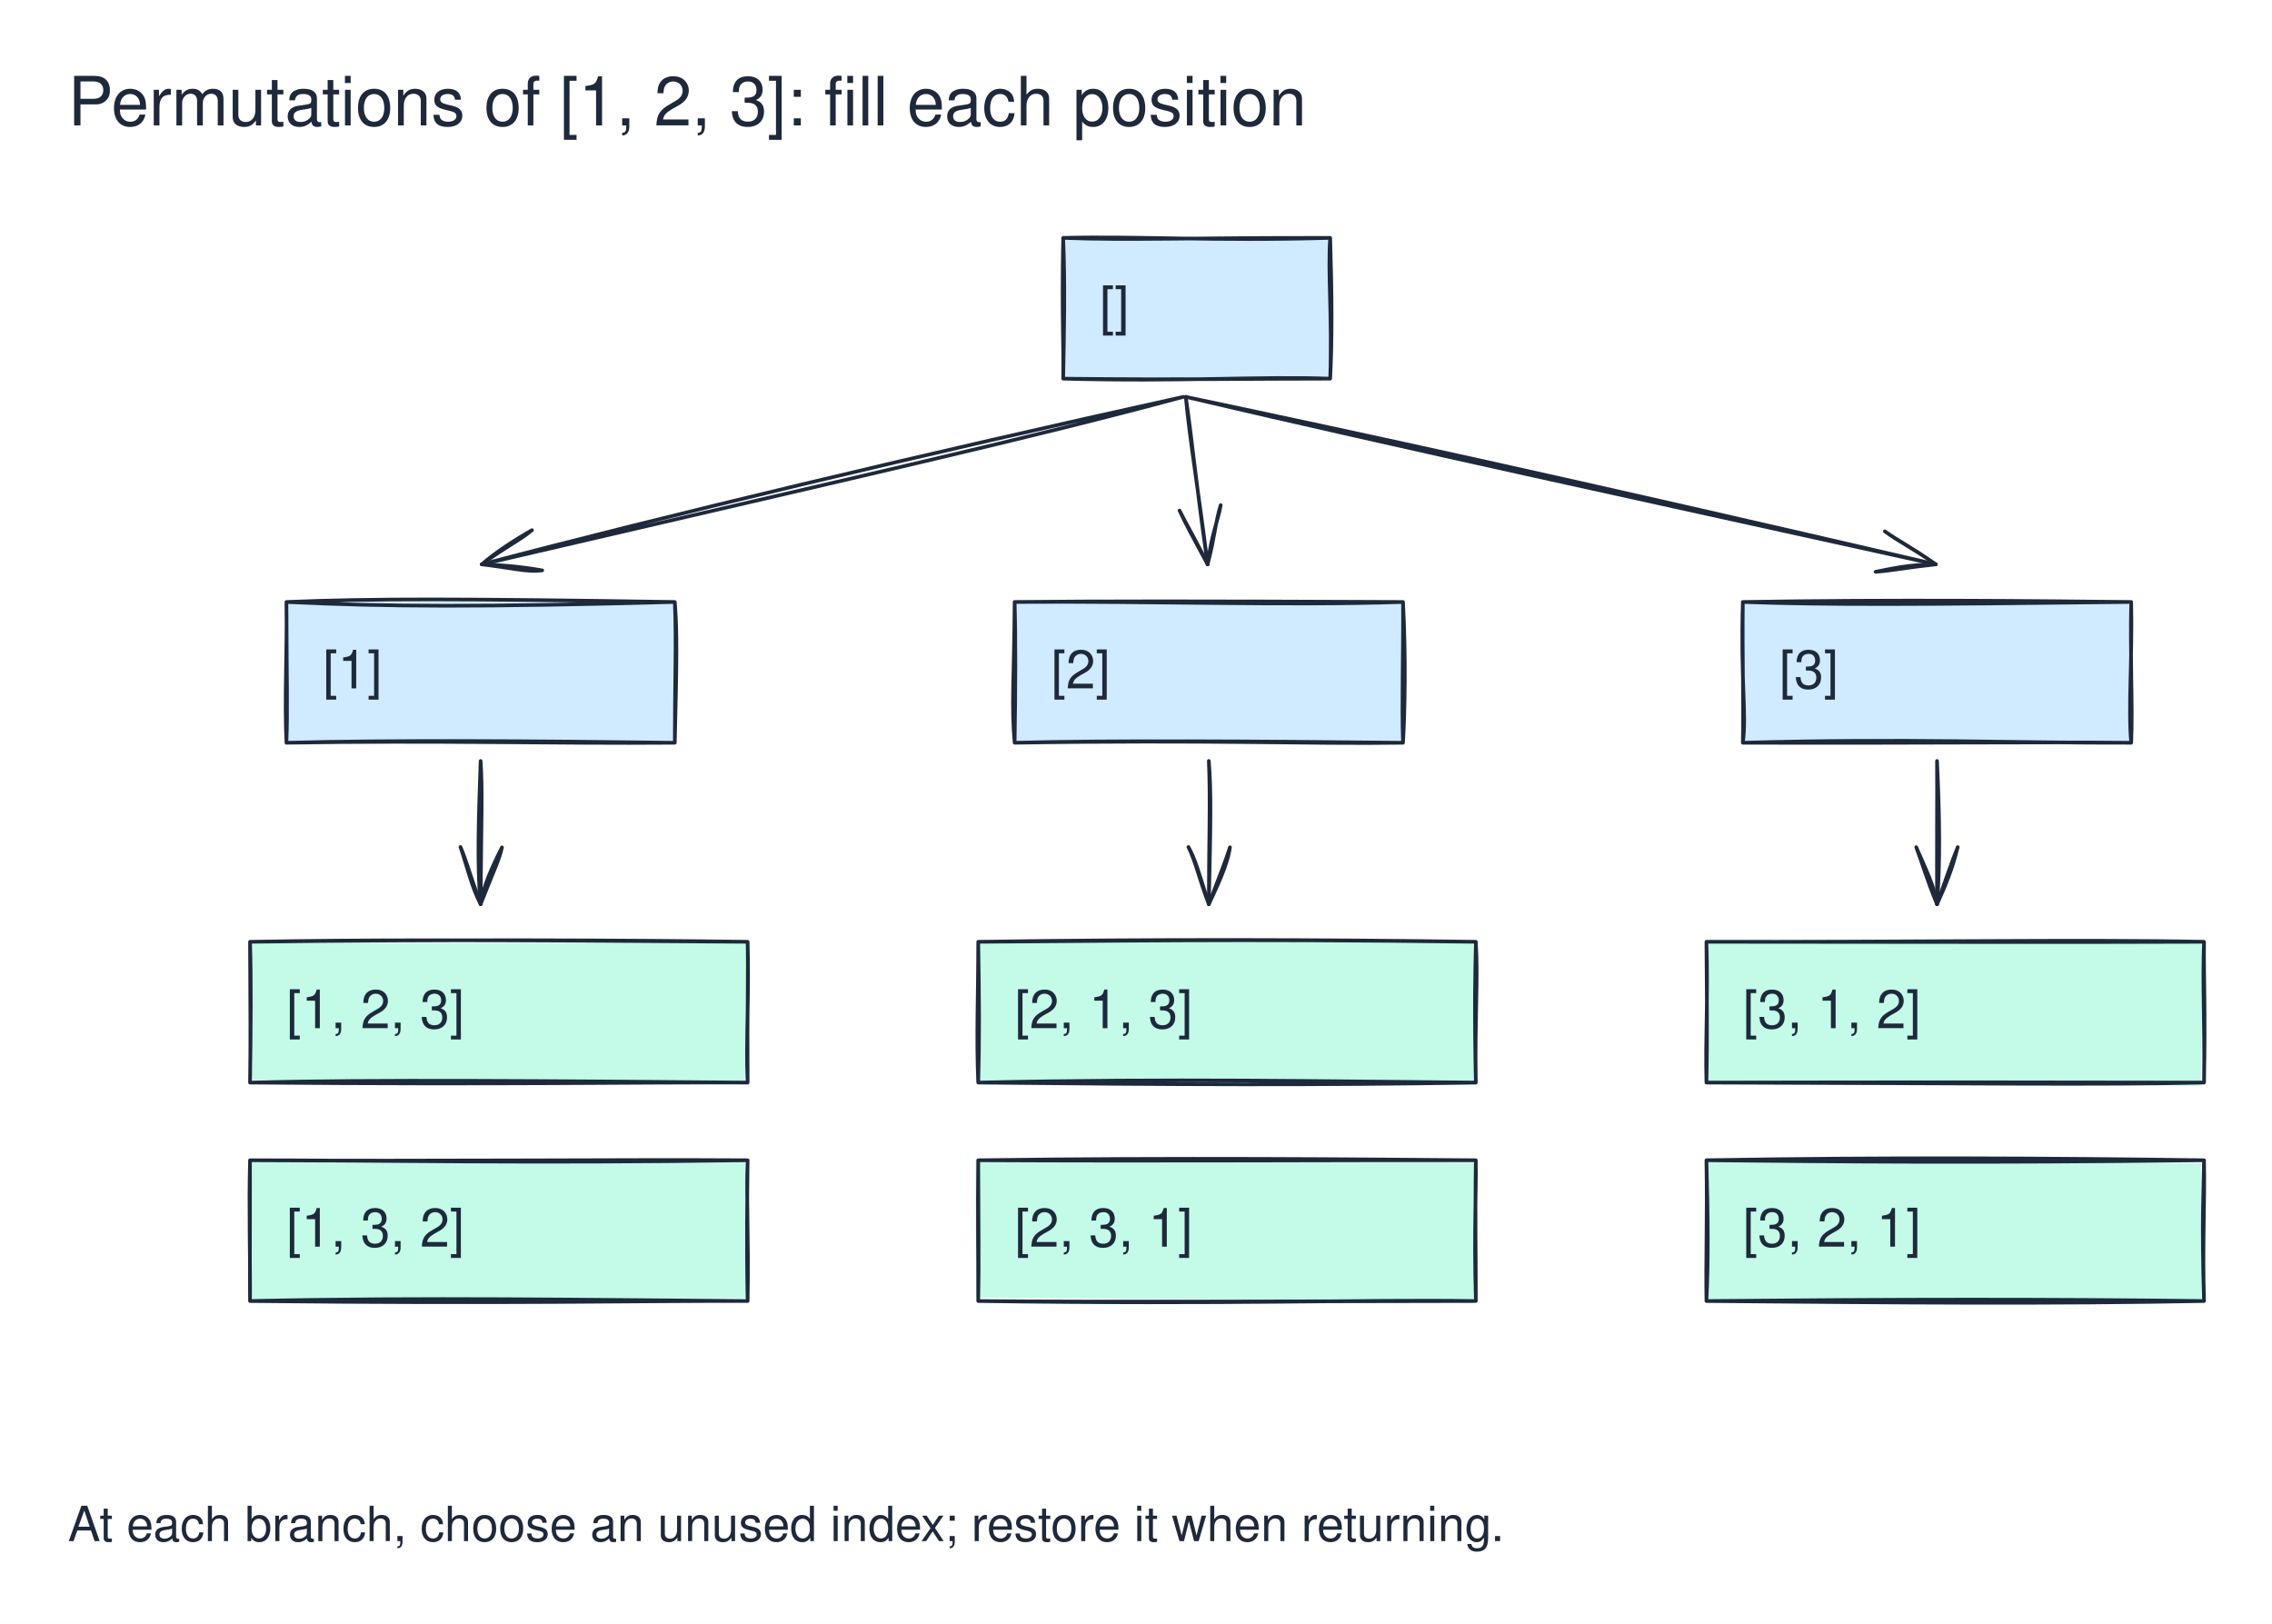
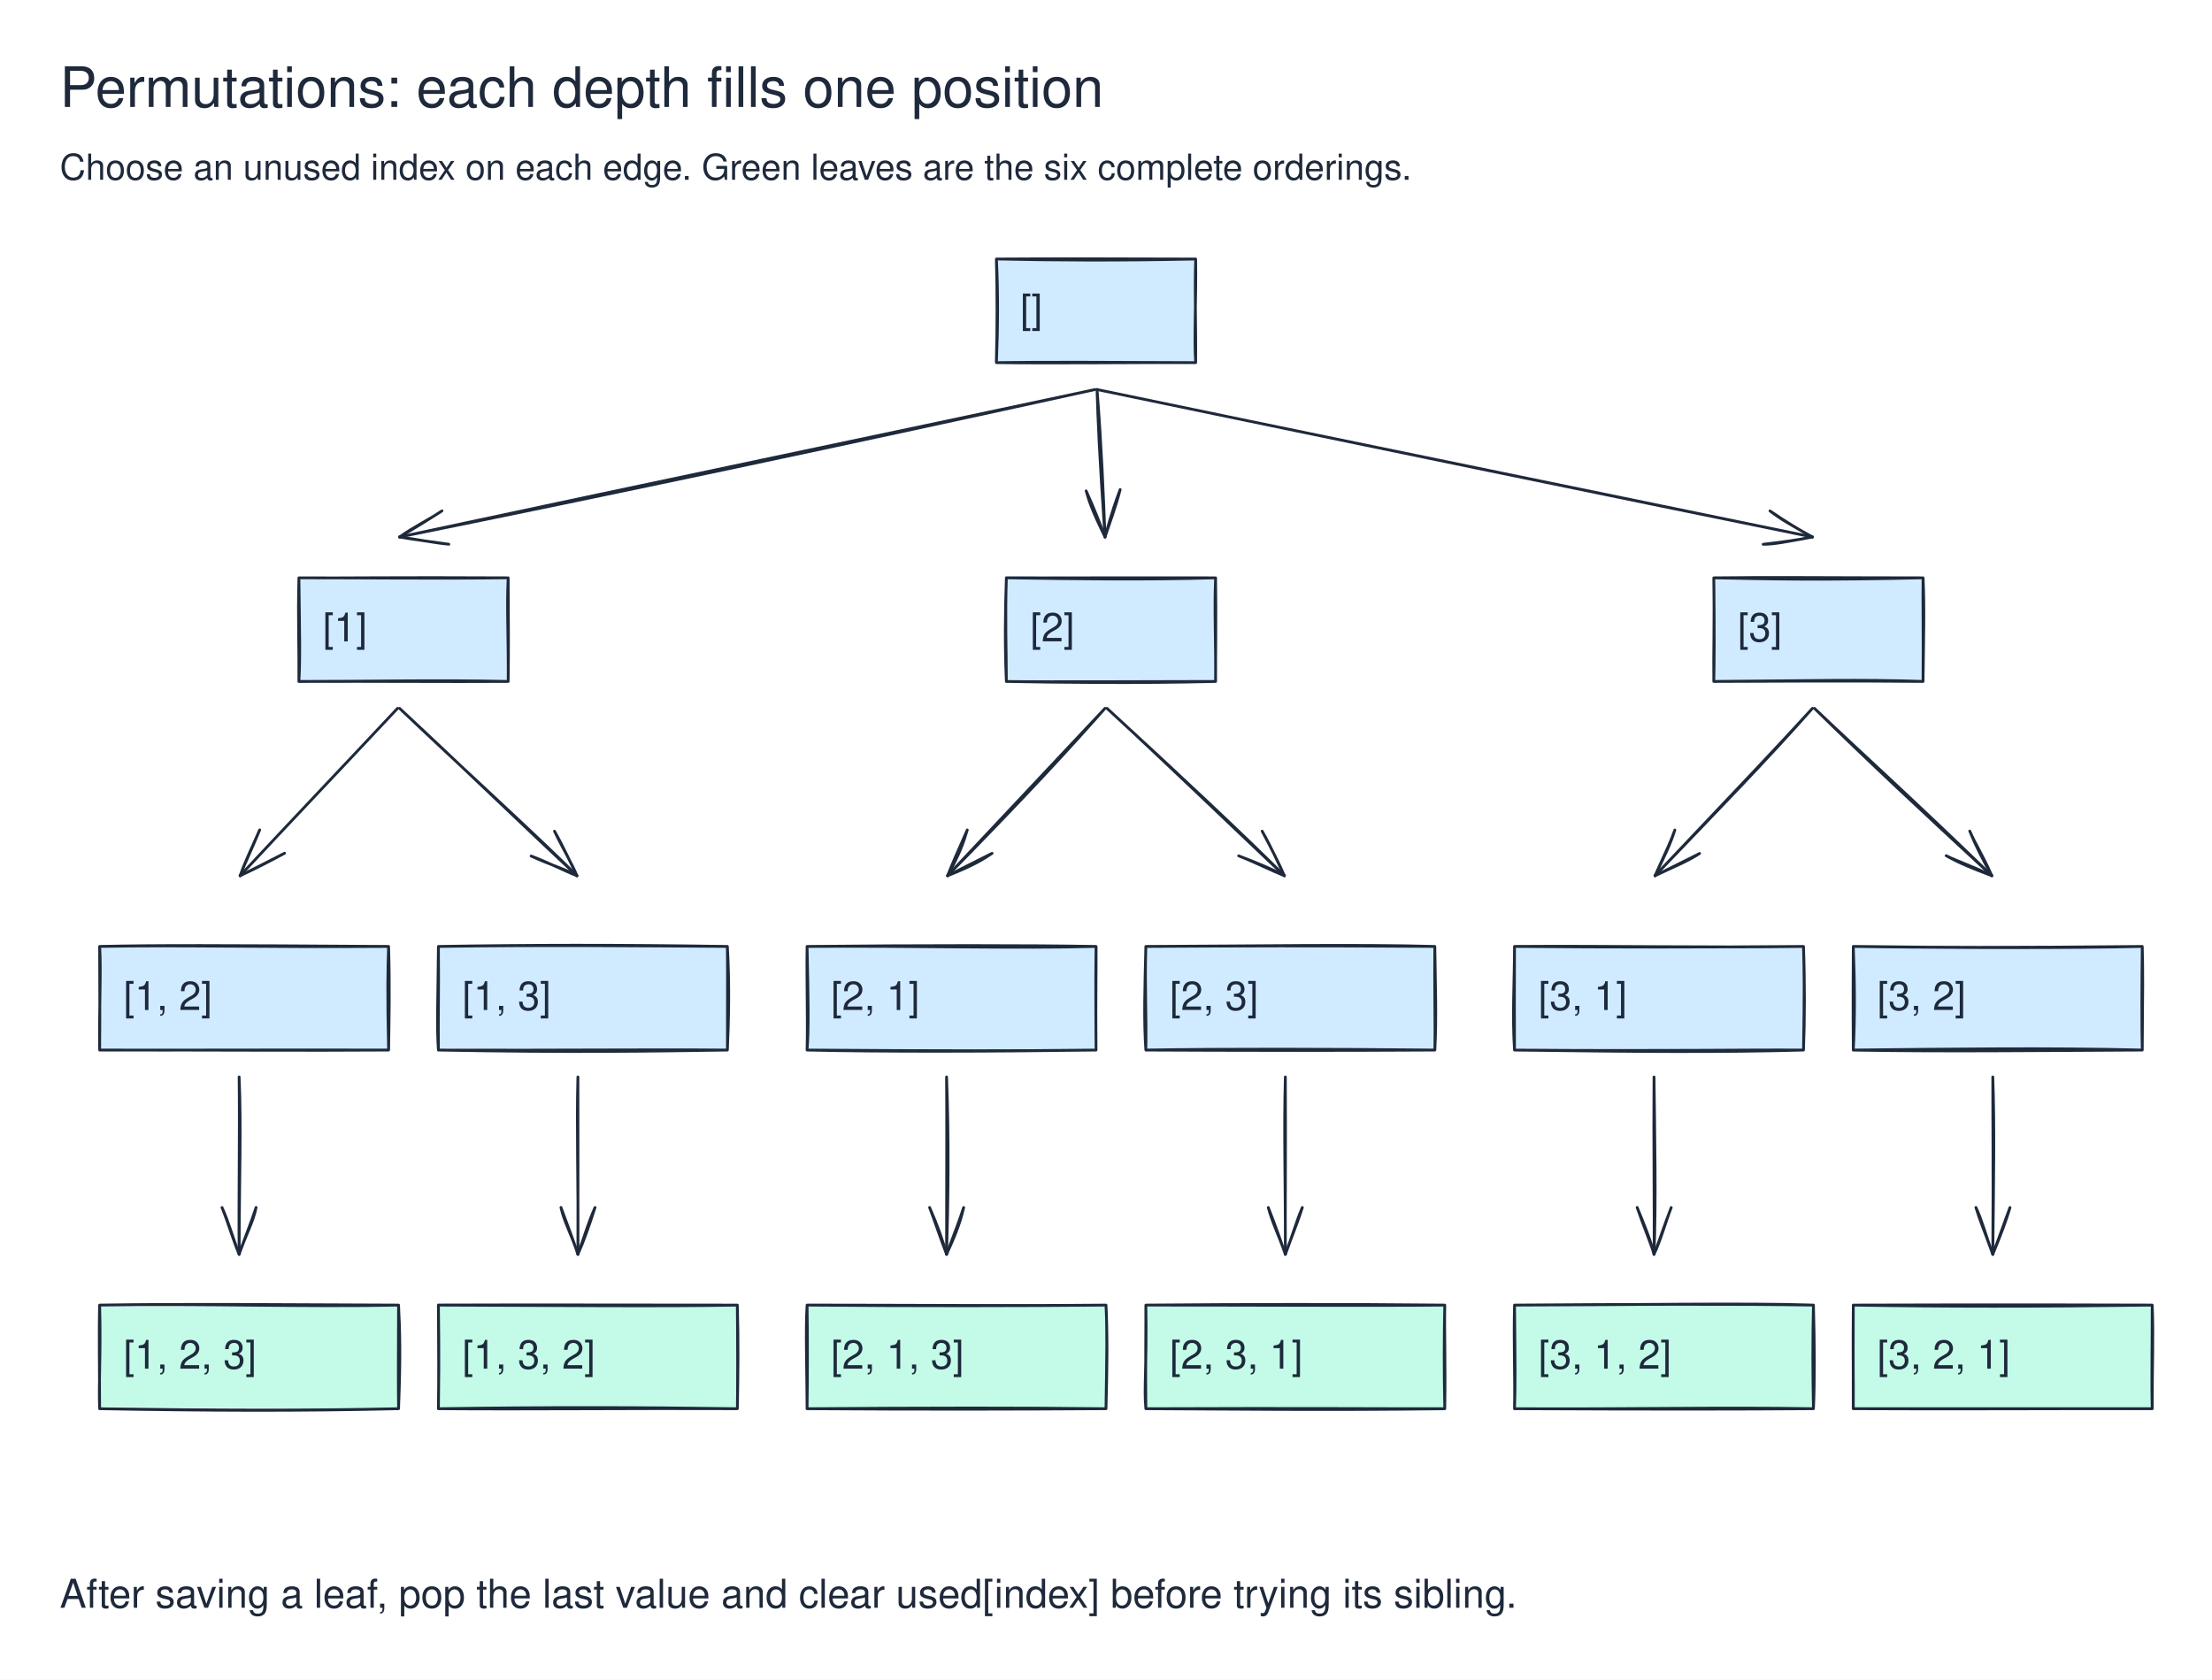
- <svg xmlns="http://www.w3.org/2000/svg" version="1.1" viewBox="0 0 936 669" width="936" height="669">
+ <svg xmlns="http://www.w3.org/2000/svg" version="1.1" viewBox="0 0 1110 843" width="1110" height="843">
  <defs>
    <style class="style-fonts">
      </style>
  </defs>
-   <rect x="0" y="0" width="936" height="669" fill="#ffffff" />
-   <g transform="translate(28 28) rotate(0 256.0264 16.1)">
-     <text x="0" y="23.661" font-family="Helvetica, Segoe UI Emoji" font-size="28px" fill="#1e293b" text-anchor="start" style="white-space: pre;" direction="ltr" dominant-baseline="alphabetic">Permutations of [1, 2, 3]: fill each position</text>
-   </g>
-   <g stroke-linecap="round" transform="translate(438 98) rotate(0 55 29)">
-     <path d="M0.25 -0.04 L109.71 0.13 L110.53 57.44 L-0.68 57.32" stroke="none" stroke-width="0" fill="#d0ebff" />
-     <path d="M0 0 C30.82 -0.81, 61.26 1.42, 110 0 M0 0 C26.7 1.06, 52.87 -0.1, 110 0 M110 0 C108.93 14.48, 110.88 31.79, 110 58 M110 0 C110.7 21.86, 110.84 42.48, 110 58 M110 58 C79.92 56.93, 49.89 59.34, 0 58 M110 58 C79.35 57.98, 50.43 58.54, 0 58 M0 58 C0.26 44.16, -0.63 32.31, 0 0 M0 58 C0.34 39.9, 0.85 19.81, 0 0" stroke="#1e293b" stroke-width="1.5" fill="none" />
-   </g>
-   <g transform="translate(453 115) rotate(0 6.112305 12.65)">
-     <text x="0" y="18.59" font-family="Helvetica, Segoe UI Emoji" font-size="22px" fill="#1e293b" text-anchor="start" style="white-space: pre;" direction="ltr" dominant-baseline="alphabetic">[]</text>
-   </g>
-   <g stroke-linecap="round" transform="translate(118 248) rotate(0 80 29)">
-     <path d="M-0.29 0.13 L160.53 -0.56 L159.32 57.32 L0.15 57.5" stroke="none" stroke-width="0" fill="#d0ebff" />
-     <path d="M0 0 C41.15 2, 80.1 2.15, 160 0 M0 0 C35.54 -1.45, 71.91 -1.35, 160 0 M160 0 C161.01 12.06, 160.79 25.01, 160 58 M160 0 C160.71 15.76, 160 33.34, 160 58 M160 58 C110.34 58.41, 61.91 56.95, 0 58 M160 58 C102.56 57.26, 43.52 56.84, 0 58 M0 58 C-0.85 40.3, 0.32 19.49, 0 0 M0 58 C0.52 44.53, 0.11 32.38, 0 0" stroke="#1e293b" stroke-width="1.5" fill="none" />
-   </g>
-   <g transform="translate(133 265) rotate(0 12.22998 12.65)">
-     <text x="0" y="18.59" font-family="Helvetica, Segoe UI Emoji" font-size="22px" fill="#1e293b" text-anchor="start" style="white-space: pre;" direction="ltr" dominant-baseline="alphabetic">[1]</text>
-   </g>
-   <g stroke-linecap="round">
-     <g transform="translate(487.5 163.5) rotate(0 -144.5 34.5)">
-       <path d="M0 0 C-62.9 16.94, -125.57 30.99, -289 69 M0 0 C-106.99 23.58, -213.94 49.19, -289 69" stroke="#1e293b" stroke-width="1.5" fill="none" />
-     </g>
-     <g transform="translate(487.5 163.5) rotate(0 -144.5 34.5)">
-       <path d="M-268.35 54.91 C-273.57 59.28, -278.27 61.14, -289 69 M-268.35 54.91 C-276.22 59.39, -284.31 64.8, -289 69" stroke="#1e293b" stroke-width="1.5" fill="none" />
-     </g>
-     <g transform="translate(487.5 163.5) rotate(0 -144.5 34.5)">
-       <path d="M-264.12 71.49 C-270.31 72.29, -275.94 70.57, -289 69 M-264.12 71.49 C-273.48 69.82, -283.12 69.12, -289 69" stroke="#1e293b" stroke-width="1.5" fill="none" />
-     </g>
-   </g>
-   <mask />
-   <g stroke-linecap="round" transform="translate(418 248) rotate(0 80 29)">
-     <path d="M-0.56 -0.68 L159.32 0.15 L159.5 57.87 L-0.66 58.1" stroke="none" stroke-width="0" fill="#d0ebff" />
-     <path d="M0 0 C57.18 -0.4, 111.96 1.61, 160 0 M0 0 C35.81 -0.36, 72.42 -0.37, 160 0 M160 0 C161.2 22.21, 160.77 45.48, 160 58 M160 0 C160.16 21.59, 159.41 42.55, 160 58 M160 58 C121.05 58.58, 81.25 56.71, 0 58 M160 58 C98.98 57.37, 38.72 56.97, 0 58 M0 58 C-1.39 42.97, -0.24 31.5, 0 0 M0 58 C0.37 36.02, 0.45 14.61, 0 0" stroke="#1e293b" stroke-width="1.5" fill="none" />
-   </g>
-   <g transform="translate(433 265) rotate(0 12.22998 12.65)">
-     <text x="0" y="18.59" font-family="Helvetica, Segoe UI Emoji" font-size="22px" fill="#1e293b" text-anchor="start" style="white-space: pre;" direction="ltr" dominant-baseline="alphabetic">[2]</text>
-   </g>
-   <g stroke-linecap="round">
-     <g transform="translate(488.5 163.5) rotate(0 4.5 34.5)">
-       <path d="M0 0 C2.63 17.75, 3.77 32.18, 9 69 M0 0 C1.69 18.22, 5.12 37.79, 9 69" stroke="#1e293b" stroke-width="1.5" fill="none" />
-     </g>
-     <g transform="translate(488.5 163.5) rotate(0 4.5 34.5)">
-       <path d="M-2.56 46.83 C0.41 53.24, 2.17 56.3, 9 69 M-2.56 46.83 C0.1 52.28, 4.23 59.08, 9 69" stroke="#1e293b" stroke-width="1.5" fill="none" />
-     </g>
-     <g transform="translate(488.5 163.5) rotate(0 4.5 34.5)">
-       <path d="M14.4 44.59 C13.26 51.45, 10.91 55.06, 9 69 M14.4 44.59 C12.41 50.54, 11.92 57.95, 9 69" stroke="#1e293b" stroke-width="1.5" fill="none" />
-     </g>
-   </g>
-   <mask />
-   <g stroke-linecap="round" transform="translate(718 248) rotate(0 80 29)">
-     <path d="M0.15 -0.5 L159.87 -0.66 L160.1 58.61 L0.92 58.47" stroke="none" stroke-width="0" fill="#d0ebff" />
-     <path d="M0 0 C62.76 -1.04, 122.24 -0.4, 160 0 M0 0 C33.98 1.2, 69.37 1.09, 160 0 M160 0 C160.52 23.2, 158.65 43.98, 160 58 M160 0 C159.47 21.39, 160.67 43.41, 160 58 M160 58 C112.87 58.16, 67.85 56.08, 0 58 M160 58 C120.18 57.62, 81.37 58.2, 0 58 M0 58 C1.66 46.23, -1.01 32.58, 0 0 M0 58 C0.35 40.47, -0.25 23.15, 0 0" stroke="#1e293b" stroke-width="1.5" fill="none" />
-   </g>
-   <g transform="translate(733 265) rotate(0 12.22998 12.65)">
-     <text x="0" y="18.59" font-family="Helvetica, Segoe UI Emoji" font-size="22px" fill="#1e293b" text-anchor="start" style="white-space: pre;" direction="ltr" dominant-baseline="alphabetic">[3]</text>
-   </g>
-   <g stroke-linecap="round">
-     <g transform="translate(488.5 163.5) rotate(0 154.5 34.5)">
-       <path d="M0 0 C92.54 21.66, 185.92 41.82, 309 69 M0 0 C76.24 16.11, 153.13 32.76, 309 69" stroke="#1e293b" stroke-width="1.5" fill="none" />
-     </g>
-     <g transform="translate(488.5 163.5) rotate(0 154.5 34.5)">
-       <path d="M284.19 72.07 C290.31 70.89, 297.98 69.02, 309 69 M284.19 72.07 C290.42 71.66, 297.08 70.28, 309 69" stroke="#1e293b" stroke-width="1.5" fill="none" />
-     </g>
-     <g transform="translate(488.5 163.5) rotate(0 154.5 34.5)">
-       <path d="M288.02 55.4 C293.07 59.23, 299.58 62.39, 309 69 M288.02 55.4 C293.19 59.14, 298.9 61.89, 309 69" stroke="#1e293b" stroke-width="1.5" fill="none" />
-     </g>
-   </g>
-   <mask />
-   <g stroke-linecap="round">
-     <g transform="translate(198 313.5) rotate(0 0 29.5)">
-       <path d="M0 0 C-0.68 20.59, -1.62 42.79, 0 59 M0 0 C0.86 12.6, 0.24 24.42, 0 59" stroke="#1e293b" stroke-width="1.5" fill="none" />
-     </g>
-     <g transform="translate(198 313.5) rotate(0 0 29.5)">
-       <path d="M-8.3 35.42 C-5.74 43, -3.62 52.14, 0 59 M-8.3 35.42 C-5.97 40.8, -4.9 45.39, 0 59" stroke="#1e293b" stroke-width="1.5" fill="none" />
-     </g>
-     <g transform="translate(198 313.5) rotate(0 0 29.5)">
-       <path d="M8.8 35.6 C5.05 43, 0.87 52.07, 0 59 M8.8 35.6 C7.65 40.95, 5.23 45.51, 0 59" stroke="#1e293b" stroke-width="1.5" fill="none" />
-     </g>
-   </g>
-   <mask />
-   <g stroke-linecap="round" transform="translate(103 388) rotate(0 102.5 29)">
-     <path d="M0.1 0.61 L205.92 0.47 L203.88 57.77 L0.28 56.84" stroke="none" stroke-width="0" fill="#c3fae8" />
-     <path d="M0 0 C45.59 -0.83, 92.6 -0.85, 205 0 M0 0 C79.85 -1.03, 159 -0.66, 205 0 M205 0 C205.69 21.63, 204.2 41.99, 205 58 M205 0 C205.3 14.5, 204.79 27.62, 205 58 M205 58 C126.63 57.39, 49.62 56.66, 0 58 M205 58 C155.32 57.81, 106.64 58.9, 0 58 M0 58 C0.35 35.88, 0.51 14.87, 0 0 M0 58 C0.27 42.67, 0.13 27.52, 0 0" stroke="#1e293b" stroke-width="1.5" fill="none" />
-   </g>
-   <g transform="translate(118 405) rotate(0 36.68994 12.65)">
-     <text x="0" y="18.59" font-family="Helvetica, Segoe UI Emoji" font-size="22px" fill="#1e293b" text-anchor="start" style="white-space: pre;" direction="ltr" dominant-baseline="alphabetic">[1, 2, 3]</text>
-   </g>
-   <g stroke-linecap="round" transform="translate(103 478) rotate(0 102.5 29)">
-     <path d="M0.92 0.47 L203.88 -0.23 L205.28 56.84 L-0.46 58.26" stroke="none" stroke-width="0" fill="#c3fae8" />
-     <path d="M0 0 C55.29 0.01, 112.98 1.33, 205 0 M0 0 C76.54 0.48, 152.87 -0.35, 205 0 M205 0 C204.88 14.52, 204.5 32.57, 205 58 M205 0 C204.36 15.36, 205.51 31.76, 205 58 M205 58 C157.87 57.84, 109.91 59.18, 0 58 M205 58 C138.71 57.58, 72.84 56.39, 0 58 M0 58 C0.14 40.1, -0.55 20.47, 0 0 M0 58 C-0.11 43.07, 0 29.1, 0 0" stroke="#1e293b" stroke-width="1.5" fill="none" />
-   </g>
-   <g transform="translate(118 495) rotate(0 36.68994 12.65)">
-     <text x="0" y="18.59" font-family="Helvetica, Segoe UI Emoji" font-size="22px" fill="#1e293b" text-anchor="start" style="white-space: pre;" direction="ltr" dominant-baseline="alphabetic">[1, 3, 2]</text>
-   </g>
-   <g stroke-linecap="round">
-     <g transform="translate(498 313.5) rotate(0 0 29.5)">
-       <path d="M0 0 C1 12.27, 0.79 25.42, 0 59 M0 0 C0.72 16.05, 0 33.91, 0 59" stroke="#1e293b" stroke-width="1.5" fill="none" />
-     </g>
-     <g transform="translate(498 313.5) rotate(0 0 29.5)">
-       <path d="M-8.4 35.45 C-5.54 40.49, -4.02 46.35, 0 59 M-8.4 35.45 C-5.43 41.45, -3.77 49.28, 0 59" stroke="#1e293b" stroke-width="1.5" fill="none" />
-     </g>
-     <g transform="translate(498 313.5) rotate(0 0 29.5)">
-       <path d="M8.71 35.56 C8.05 40.46, 6.04 46.3, 0 59 M8.71 35.56 C6.83 41.58, 3.65 49.38, 0 59" stroke="#1e293b" stroke-width="1.5" fill="none" />
-     </g>
-   </g>
-   <mask />
-   <g stroke-linecap="round" transform="translate(403 388) rotate(0 102.5 29)">
-     <path d="M-0.23 0.28 L203.84 -0.46 L205.26 58.96 L-1.01 57.85" stroke="none" stroke-width="0" fill="#c3fae8" />
-     <path d="M0 0 C50.89 -0.22, 102.57 -1.33, 205 0 M0 0 C71.67 -1.11, 144.97 -0.88, 205 0 M205 0 C205.98 15.25, 204.51 32.12, 205 58 M205 0 C204.77 12.03, 204.34 25.2, 205 58 M205 58 C143.7 57.52, 79.62 56.24, 0 58 M205 58 C142.18 59.09, 80.53 58.85, 0 58 M0 58 C-0.83 39.4, 0 21.65, 0 0 M0 58 C0.5 41.59, 0.43 23.7, 0 0" stroke="#1e293b" stroke-width="1.5" fill="none" />
-   </g>
-   <g transform="translate(418 405) rotate(0 36.68994 12.65)">
-     <text x="0" y="18.59" font-family="Helvetica, Segoe UI Emoji" font-size="22px" fill="#1e293b" text-anchor="start" style="white-space: pre;" direction="ltr" dominant-baseline="alphabetic">[2, 1, 3]</text>
-   </g>
-   <g stroke-linecap="round" transform="translate(403 478) rotate(0 102.5 29)">
-     <path d="M-1.16 -0.46 L205.26 0.96 L203.99 57.85 L-0.86 56.64" stroke="none" stroke-width="0" fill="#c3fae8" />
-     <path d="M0 0 C80.37 -1.13, 159.33 -0.39, 205 0 M0 0 C76.64 0.42, 152.15 -0.11, 205 0 M205 0 C205.21 14.93, 204.2 27.13, 205 58 M205 0 C204.66 22.14, 205.06 43.72, 205 58 M205 58 C154.83 57.31, 106.66 59.49, 0 58 M205 58 C127.83 58.1, 50.74 58.46, 0 58 M0 58 C0.35 42.42, 0.07 27.18, 0 0 M0 58 C0.06 39.64, -0.3 22.53, 0 0" stroke="#1e293b" stroke-width="1.5" fill="none" />
-   </g>
-   <g transform="translate(418 495) rotate(0 36.68994 12.65)">
-     <text x="0" y="18.59" font-family="Helvetica, Segoe UI Emoji" font-size="22px" fill="#1e293b" text-anchor="start" style="white-space: pre;" direction="ltr" dominant-baseline="alphabetic">[2, 3, 1]</text>
-   </g>
-   <g stroke-linecap="round">
-     <g transform="translate(798 313.5) rotate(0 0 29.5)">
-       <path d="M0 0 C1.08 22.52, 1.34 42.58, 0 59 M0 0 C0.1 15.35, -0.09 32.46, 0 59" stroke="#1e293b" stroke-width="1.5" fill="none" />
-     </g>
-     <g transform="translate(798 313.5) rotate(0 0 29.5)">
-       <path d="M-8.57 35.52 C-4.52 44.84, -1.06 51.7, 0 59 M-8.57 35.52 C-6.35 41.29, -4.23 48.82, 0 59" stroke="#1e293b" stroke-width="1.5" fill="none" />
-     </g>
-     <g transform="translate(798 313.5) rotate(0 0 29.5)">
-       <path d="M8.53 35.5 C6.23 44.81, 3.33 51.68, 0 59 M8.53 35.5 C6.14 41.28, 3.65 48.82, 0 59" stroke="#1e293b" stroke-width="1.5" fill="none" />
-     </g>
-   </g>
-   <mask />
-   <g stroke-linecap="round" transform="translate(703 388) rotate(0 102.5 29)">
-     <path d="M0.96 -1.01 L204.85 -0.86 L203.64 59.3 L-0.7 57.74" stroke="none" stroke-width="0" fill="#c3fae8" />
-     <path d="M0 0 C78.99 0.22, 155.8 -1.05, 205 0 M0 0 C76.54 0.03, 154.66 0.23, 205 0 M205 0 C204.26 17.83, 205.37 32.47, 205 58 M205 0 C204.84 13.92, 205.59 28.85, 205 58 M205 58 C160.83 59, 113.09 58.27, 0 58 M205 58 C144.25 57.87, 82.73 57.82, 0 58 M0 58 C-0.52 40.07, 0.76 22.87, 0 0 M0 58 C0.46 38.07, 0.1 19.44, 0 0" stroke="#1e293b" stroke-width="1.5" fill="none" />
-   </g>
-   <g transform="translate(718 405) rotate(0 36.68994 12.65)">
-     <text x="0" y="18.59" font-family="Helvetica, Segoe UI Emoji" font-size="22px" fill="#1e293b" text-anchor="start" style="white-space: pre;" direction="ltr" dominant-baseline="alphabetic">[3, 1, 2]</text>
-   </g>
-   <g stroke-linecap="round" transform="translate(703 478) rotate(0 102.5 29)">
-     <path d="M-0.15 -0.86 L203.64 1.3 L204.3 57.74 L-0.2 58.54" stroke="none" stroke-width="0" fill="#c3fae8" />
-     <path d="M0 0 C71.1 -1.3, 145.44 -0.85, 205 0 M0 0 C55.8 0.57, 110.37 1.13, 205 0 M205 0 C204.83 11.54, 203.97 25.35, 205 58 M205 0 C205.36 17.76, 204.3 34.64, 205 58 M205 58 C141.59 59.2, 80.52 58.71, 0 58 M205 58 C141.34 57.19, 78.34 57.27, 0 58 M0 58 C0.81 42.05, 0.66 23.14, 0 0 M0 58 C-0.31 41.7, 0.4 24.64, 0 0" stroke="#1e293b" stroke-width="1.5" fill="none" />
-   </g>
-   <g transform="translate(718 495) rotate(0 36.68994 12.65)">
-     <text x="0" y="18.59" font-family="Helvetica, Segoe UI Emoji" font-size="22px" fill="#1e293b" text-anchor="start" style="white-space: pre;" direction="ltr" dominant-baseline="alphabetic">[3, 2, 1]</text>
-   </g>
-   <g transform="translate(28 618) rotate(0 297.4072 11.5)">
-     <text x="0" y="16.9" font-family="Helvetica, Segoe UI Emoji" font-size="20px" fill="#1e293b" text-anchor="start" style="white-space: pre;" direction="ltr" dominant-baseline="alphabetic">At each branch, choose an unused index; restore it when returning.</text>
+   <rect x="0" y="0" width="1110" height="843" fill="#ffffff" />
+   <g transform="translate(30 30) rotate(0 263.0469 16.1)">
+     <text x="0" y="23.661" font-family="Helvetica, Segoe UI Emoji" font-size="28px" fill="#1e293b" text-anchor="start" style="white-space: pre;" direction="ltr" dominant-baseline="alphabetic">Permutations: each depth fills one position</text>
+   </g>
+   <g transform="translate(30 75) rotate(0 340.7168 10.35)">
+     <text x="0" y="15.21" font-family="Helvetica, Segoe UI Emoji" font-size="18px" fill="#1e293b" text-anchor="start" style="white-space: pre;" direction="ltr" dominant-baseline="alphabetic">Choose an unused index on each edge. Green leaves are the six complete orderings.</text>
+   </g>
+   <g stroke-linecap="round" transform="translate(500 130) rotate(0 50 26)">
+     <path d="M-0.69 0.79 L99.97 0.33 L99.88 52.59 L-0.8 51.88" stroke="none" stroke-width="0" fill="#d0ebff" />
+     <path d="M0 0 C28.17 -0.18, 56.15 -0.17, 100 0 M0 0 C30.29 0.62, 60.3 0.83, 100 0 M100 0 C100.32 19.88, 99.1 40.25, 100 52 M100 0 C99.45 16.46, 100.19 32.82, 100 52 M100 52 C60.71 51.82, 21.4 51.64, 0 52 M100 52 C66.84 51.86, 33.06 52.4, 0 52 M0 52 C0.73 34.73, 0.87 17.58, 0 0 M0 52 C0.48 33.44, 0.45 15.75, 0 0" stroke="#1e293b" stroke-width="1.4" fill="none" />
+   </g>
+   <g transform="translate(512 145) rotate(0 5.556641 11.5)">
+     <text x="0" y="16.9" font-family="Helvetica, Segoe UI Emoji" font-size="20px" fill="#1e293b" text-anchor="start" style="white-space: pre;" direction="ltr" dominant-baseline="alphabetic">[]</text>
+   </g>
+   <g stroke-linecap="round" transform="translate(150 290) rotate(0 52.5 26)">
+     <path d="M-0.03 0.33 L104.88 0.59 L104.2 51.88 L-0.66 52.81" stroke="none" stroke-width="0" fill="#d0ebff" />
+     <path d="M0 0 C33.96 -0.02, 68.45 0.44, 105 0 M0 0 C22.97 0.19, 47.34 -0.32, 105 0 M105 0 C104.23 15.6, 105.21 29.38, 105 52 M105 0 C105.13 19.08, 105.25 37.69, 105 52 M105 52 C68.43 51.18, 32.24 52.06, 0 52 M105 52 C73.23 52.2, 41.07 51.84, 0 52 M0 52 C0.69 39.99, 0.33 28.04, 0 0 M0 52 C0.15 36.52, -0.55 20.75, 0 0" stroke="#1e293b" stroke-width="1.4" fill="none" />
+   </g>
+   <g transform="translate(162 305) rotate(0 11.11816 11.5)">
+     <text x="0" y="16.9" font-family="Helvetica, Segoe UI Emoji" font-size="20px" fill="#1e293b" text-anchor="start" style="white-space: pre;" direction="ltr" dominant-baseline="alphabetic">[1]</text>
+   </g>
+   <g stroke-linecap="round">
+     <g transform="translate(549.5 195.5) rotate(0 -174.5 37)">
+       <path d="M0 0 C-103.08 22.07, -206.64 43.51, -349 74 M0 0 C-121.33 26.68, -242.99 52.57, -349 74" stroke="#1e293b" stroke-width="1.4" fill="none" />
+     </g>
+     <g transform="translate(549.5 195.5) rotate(0 -174.5 37)">
+       <path d="M-327.71 60.89 C-333.97 65.18, -341.06 68.4, -349 74 M-327.71 60.89 C-334.77 65.48, -342.64 70.28, -349 74" stroke="#1e293b" stroke-width="1.4" fill="none" />
+     </g>
+     <g transform="translate(549.5 195.5) rotate(0 -174.5 37)">
+       <path d="M-324.27 77.64 C-331.53 76.98, -339.63 75.26, -349 74 M-324.27 77.64 C-332.44 76.42, -341.51 75.4, -349 74" stroke="#1e293b" stroke-width="1.4" fill="none" />
+     </g>
+   </g>
+   <mask />
+   <g stroke-linecap="round" transform="translate(50 475) rotate(0 72.5 26)">
+     <path d="M0.59 -0.8 L144.88 -0.66 L145.81 52.1 L0.57 51.96" stroke="none" stroke-width="0" fill="#d0ebff" />
+     <path d="M0 0 C40.44 -0.79, 79.82 0.45, 145 0 M0 0 C28.94 -0.65, 58.2 -0.55, 145 0 M145 0 C144.59 11.69, 144.35 22.73, 145 52 M145 0 C145.63 19.36, 145.23 38.03, 145 52 M145 52 C101.83 52.31, 58.99 51.93, 0 52 M145 52 C93.77 51.84, 42.89 52.12, 0 52 M0 52 C-0.31 31.87, 0.82 11.11, 0 0 M0 52 C0.22 32.7, -0.01 13.38, 0 0" stroke="#1e293b" stroke-width="1.4" fill="none" />
+   </g>
+   <g transform="translate(62 490) rotate(0 22.23633 11.5)">
+     <text x="0" y="16.9" font-family="Helvetica, Segoe UI Emoji" font-size="20px" fill="#1e293b" text-anchor="start" style="white-space: pre;" direction="ltr" dominant-baseline="alphabetic">[1, 2]</text>
+   </g>
+   <g stroke-linecap="round">
+     <g transform="translate(199.5 355.5) rotate(0 -39.5 42)">
+       <path d="M0 0 C-24.07 25.71, -48.85 51.66, -79 84 M0 0 C-29.99 32, -60.7 64.28, -79 84" stroke="#1e293b" stroke-width="1.4" fill="none" />
+     </g>
+     <g transform="translate(199.5 355.5) rotate(0 -39.5 42)">
+       <path d="M-69.19 61.01 C-72.35 68.44, -76.1 75.84, -79 84 M-69.19 61.01 C-72.77 69.8, -77.11 78.84, -79 84" stroke="#1e293b" stroke-width="1.4" fill="none" />
+     </g>
+     <g transform="translate(199.5 355.5) rotate(0 -39.5 42)">
+       <path d="M-56.7 72.7 C-63.68 76.52, -71.23 80.37, -79 84 M-56.7 72.7 C-65.03 77.02, -74.14 81.61, -79 84" stroke="#1e293b" stroke-width="1.4" fill="none" />
+     </g>
+   </g>
+   <mask />
+   <g stroke-linecap="round" transform="translate(50 655) rotate(0 75 26)">
+     <path d="M-0.66 0.81 L150.1 0.57 L149.96 52.24 L-0.76 51.02" stroke="none" stroke-width="0" fill="#c3fae8" />
+     <path d="M0 0 C51.74 -0.83, 103.41 0.98, 150 0 M0 0 C42.99 -0.7, 86.22 -0.21, 150 0 M150 0 C150.68 13.3, 151.02 26.19, 150 52 M150 0 C149.92 19.75, 149.83 39.67, 150 52 M150 52 C100.54 53.2, 52.49 52.96, 0 52 M150 52 C104.52 52.99, 59.11 52.81, 0 52 M0 52 C-0.55 39.04, 0.67 23.97, 0 0 M0 52 C-0.05 32.58, -0.39 12.5, 0 0" stroke="#1e293b" stroke-width="1.4" fill="none" />
+   </g>
+   <g transform="translate(62 670) rotate(0 33.35449 11.5)">
+     <text x="0" y="16.9" font-family="Helvetica, Segoe UI Emoji" font-size="20px" fill="#1e293b" text-anchor="start" style="white-space: pre;" direction="ltr" dominant-baseline="alphabetic">[1, 2, 3]</text>
+   </g>
+   <g stroke-linecap="round">
+     <g transform="translate(120 540.5) rotate(0 0 44.5)">
+       <path d="M0 0 C1.1 25.5, 0.08 49.26, 0 89 M0 0 C0.34 29.88, -0.26 59.94, 0 89" stroke="#1e293b" stroke-width="1.4" fill="none" />
+     </g>
+     <g transform="translate(120 540.5) rotate(0 0 44.5)">
+       <path d="M-8.59 65.52 C-5.27 72.89, -3.91 78.47, 0 89 M-8.59 65.52 C-5.39 73.49, -3.11 81.59, 0 89" stroke="#1e293b" stroke-width="1.4" fill="none" />
+     </g>
+     <g transform="translate(120 540.5) rotate(0 0 44.5)">
+       <path d="M8.51 65.49 C7.09 72.78, 3.71 78.37, 0 89 M8.51 65.49 C5.98 73.39, 2.53 81.5, 0 89" stroke="#1e293b" stroke-width="1.4" fill="none" />
+     </g>
+   </g>
+   <mask />
+   <g stroke-linecap="round" transform="translate(220 475) rotate(0 72.5 26)">
+     <path d="M0.57 -0.04 L145.24 -0.76 L144.02 52.37 L-0.45 51.07" stroke="none" stroke-width="0" fill="#d0ebff" />
+     <path d="M0 0 C51.23 -0.78, 100.72 -0.29, 145 0 M0 0 C44.51 -0.74, 89.2 -0.86, 145 0 M145 0 C146.11 19.13, 145.66 36.68, 145 52 M145 0 C145.18 13.56, 145.02 27.29, 145 52 M145 52 C106.57 52.57, 66.84 53.28, 0 52 M145 52 C104.27 51.66, 63.04 52.22, 0 52 M0 52 C-0.88 39.99, -0.22 26.73, 0 0 M0 52 C-0.21 36.72, 0.25 22.14, 0 0" stroke="#1e293b" stroke-width="1.4" fill="none" />
+   </g>
+   <g transform="translate(232 490) rotate(0 22.23633 11.5)">
+     <text x="0" y="16.9" font-family="Helvetica, Segoe UI Emoji" font-size="20px" fill="#1e293b" text-anchor="start" style="white-space: pre;" direction="ltr" dominant-baseline="alphabetic">[1, 3]</text>
+   </g>
+   <g stroke-linecap="round">
+     <g transform="translate(200.5 355.5) rotate(0 44.5 42)">
+       <path d="M0 0 C34.83 33.08, 69.62 64.52, 89 84 M0 0 C32.59 30.29, 64.82 61.47, 89 84" stroke="#1e293b" stroke-width="1.4" fill="none" />
+     </g>
+     <g transform="translate(200.5 355.5) rotate(0 44.5 42)">
+       <path d="M66.04 74.12 C74.89 78.33, 84 80.95, 89 84 M66.04 74.12 C74.66 77.36, 82.95 81.68, 89 84" stroke="#1e293b" stroke-width="1.4" fill="none" />
+     </g>
+     <g transform="translate(200.5 355.5) rotate(0 44.5 42)">
+       <path d="M77.76 61.67 C82.1 70.71, 86.66 78.18, 89 84 M77.76 61.67 C82.14 69.39, 86.18 78.22, 89 84" stroke="#1e293b" stroke-width="1.4" fill="none" />
+     </g>
+   </g>
+   <mask />
+   <g stroke-linecap="round" transform="translate(220 655) rotate(0 75 26)">
+     <path d="M-0.76 -0.98 L150.37 -0.45 L149.07 52.18 L0.61 52.26" stroke="none" stroke-width="0" fill="#c3fae8" />
+     <path d="M0 0 C57.51 0.16, 113.45 0.71, 150 0 M0 0 C46.3 -0.18, 93.75 0, 150 0 M150 0 C150.21 20.01, 150.2 40.27, 150 52 M150 0 C150.52 17.31, 150.34 35.32, 150 52 M150 52 C101.4 51.28, 52.22 51.23, 0 52 M150 52 C97.61 51.76, 44.81 52.37, 0 52 M0 52 C0.13 39.88, 0.39 27.22, 0 0 M0 52 C0.22 37.31, 0.15 22.17, 0 0" stroke="#1e293b" stroke-width="1.4" fill="none" />
+   </g>
+   <g transform="translate(232 670) rotate(0 33.35449 11.5)">
+     <text x="0" y="16.9" font-family="Helvetica, Segoe UI Emoji" font-size="20px" fill="#1e293b" text-anchor="start" style="white-space: pre;" direction="ltr" dominant-baseline="alphabetic">[1, 3, 2]</text>
+   </g>
+   <g stroke-linecap="round">
+     <g transform="translate(290 540.5) rotate(0 0 44.5)">
+       <path d="M0 0 C-0.71 26.26, 0.27 50.7, 0 89 M0 0 C-0.02 32.35, 0.1 64.22, 0 89" stroke="#1e293b" stroke-width="1.4" fill="none" />
+     </g>
+     <g transform="translate(290 540.5) rotate(0 0 44.5)">
+       <path d="M-8.51 65.49 C-6.88 72.88, -3.45 78.46, 0 89 M-8.51 65.49 C-5.21 74.33, -2.04 82.73, 0 89" stroke="#1e293b" stroke-width="1.4" fill="none" />
+     </g>
+     <g transform="translate(290 540.5) rotate(0 0 44.5)">
+       <path d="M8.59 65.52 C5.29 72.91, 3.8 78.48, 0 89 M8.59 65.52 C5.75 74.4, 2.8 82.78, 0 89" stroke="#1e293b" stroke-width="1.4" fill="none" />
+     </g>
+   </g>
+   <mask />
+   <g stroke-linecap="round" transform="translate(505 290) rotate(0 52.5 26)">
+     <path d="M-0.45 -0.93 L105.18 0.61 L105.26 52.97 L0.39 51.12" stroke="none" stroke-width="0" fill="#d0ebff" />
+     <path d="M0 0 C35.81 0.57, 69.8 1.04, 105 0 M0 0 C23.44 0.11, 46.4 -0.11, 105 0 M105 0 C104.29 15.99, 105.17 31.3, 105 52 M105 0 C105.29 20.38, 104.93 40.11, 105 52 M105 52 C65.56 52.98, 26.19 52.5, 0 52 M105 52 C65.8 52.02, 26.31 52.36, 0 52 M0 52 C-0.76 34.55, -0.63 18.14, 0 0 M0 52 C-0.03 35.49, -0.64 19.92, 0 0" stroke="#1e293b" stroke-width="1.4" fill="none" />
+   </g>
+   <g transform="translate(517 305) rotate(0 11.11816 11.5)">
+     <text x="0" y="16.9" font-family="Helvetica, Segoe UI Emoji" font-size="20px" fill="#1e293b" text-anchor="start" style="white-space: pre;" direction="ltr" dominant-baseline="alphabetic">[2]</text>
+   </g>
+   <g stroke-linecap="round">
+     <g transform="translate(550.5 195.5) rotate(0 2 37)">
+       <path d="M0 0 C0.51 16.38, 1.13 32.12, 4 74 M0 0 C2.19 27.43, 3.27 54.19, 4 74" stroke="#1e293b" stroke-width="1.4" fill="none" />
+     </g>
+     <g transform="translate(550.5 195.5) rotate(0 2 37)">
+       <path d="M-5.47 50.86 C-3.95 56.38, -2.17 61.26, 4 74 M-5.47 50.86 C-1.49 59.57, 1.6 67.63, 4 74" stroke="#1e293b" stroke-width="1.4" fill="none" />
+     </g>
+     <g transform="translate(550.5 195.5) rotate(0 2 37)">
+       <path d="M11.61 50.19 C9.49 55.86, 7.63 60.88, 4 74 M11.61 50.19 C9.32 59.22, 6.12 67.53, 4 74" stroke="#1e293b" stroke-width="1.4" fill="none" />
+     </g>
+   </g>
+   <mask />
+   <g stroke-linecap="round" transform="translate(405 475) rotate(0 72.5 26)">
+     <path d="M0.61 0.26 L145.97 0.39 L144.12 51.75 L0.18 52.34" stroke="none" stroke-width="0" fill="#d0ebff" />
+     <path d="M0 0 C53.13 -0.4, 105.62 1.09, 145 0 M0 0 C56.37 -0.58, 112.05 -0.58, 145 0 M145 0 C145.14 13.39, 144.76 25.53, 145 52 M145 0 C144.71 19.86, 144.99 39.42, 145 52 M145 52 C104.71 52.5, 63.8 52.44, 0 52 M145 52 C91.57 52.74, 38.11 52.87, 0 52 M0 52 C0.84 40.64, 0.6 29.03, 0 0 M0 52 C0.38 34.94, -0.26 18.42, 0 0" stroke="#1e293b" stroke-width="1.4" fill="none" />
+   </g>
+   <g transform="translate(417 490) rotate(0 22.23633 11.5)">
+     <text x="0" y="16.9" font-family="Helvetica, Segoe UI Emoji" font-size="20px" fill="#1e293b" text-anchor="start" style="white-space: pre;" direction="ltr" dominant-baseline="alphabetic">[2, 1]</text>
+   </g>
+   <g stroke-linecap="round">
+     <g transform="translate(554.5 355.5) rotate(0 -39.5 42)">
+       <path d="M0 0 C-18.41 20.76, -37.25 41.41, -79 84 M0 0 C-30.01 31.9, -60.1 63.98, -79 84" stroke="#1e293b" stroke-width="1.4" fill="none" />
+     </g>
+     <g transform="translate(554.5 355.5) rotate(0 -39.5 42)">
+       <path d="M-69.12 61.04 C-70.92 67.25, -72.98 73.08, -79 84 M-69.12 61.04 C-73.02 69.76, -76.87 78.66, -79 84" stroke="#1e293b" stroke-width="1.4" fill="none" />
+     </g>
+     <g transform="translate(554.5 355.5) rotate(0 -39.5 42)">
+       <path d="M-56.67 72.76 C-61.53 76.08, -66.61 79.06, -79 84 M-56.67 72.76 C-65.33 77.03, -73.9 81.48, -79 84" stroke="#1e293b" stroke-width="1.4" fill="none" />
+     </g>
+   </g>
+   <mask />
+   <g stroke-linecap="round" transform="translate(405 655) rotate(0 75 26)">
+     <path d="M0.39 -0.88 L149.75 0.18 L150.34 51.7 L0.27 52.84" stroke="none" stroke-width="0" fill="#c3fae8" />
+     <path d="M0 0 C54.46 0.48, 108.5 0.4, 150 0 M0 0 C52.23 0.02, 104.64 0.45, 150 0 M150 0 C150.77 16.61, 150.52 31.76, 150 52 M150 0 C150.63 11.69, 150.45 23.4, 150 52 M150 52 C105.07 52.28, 58.03 52.39, 0 52 M150 52 C105.77 51.51, 60.89 51.58, 0 52 M0 52 C-0.07 32.44, -0.79 11.43, 0 0 M0 52 C0.21 34.8, 0.25 17.47, 0 0" stroke="#1e293b" stroke-width="1.4" fill="none" />
+   </g>
+   <g transform="translate(417 670) rotate(0 33.35449 11.5)">
+     <text x="0" y="16.9" font-family="Helvetica, Segoe UI Emoji" font-size="20px" fill="#1e293b" text-anchor="start" style="white-space: pre;" direction="ltr" dominant-baseline="alphabetic">[2, 1, 3]</text>
+   </g>
+   <g stroke-linecap="round">
+     <g transform="translate(475 540.5) rotate(0 0 44.5)">
+       <path d="M0 0 C1.23 32.18, 0.78 62.77, 0 89 M0 0 C0.18 23.11, 0.02 46.39, 0 89" stroke="#1e293b" stroke-width="1.4" fill="none" />
+     </g>
+     <g transform="translate(475 540.5) rotate(0 0 44.5)">
+       <path d="M-8.52 65.5 C-4.51 74.54, -1.95 82.04, 0 89 M-8.52 65.5 C-6.14 71.73, -4.1 78.1, 0 89" stroke="#1e293b" stroke-width="1.4" fill="none" />
+     </g>
+     <g transform="translate(475 540.5) rotate(0 0 44.5)">
+       <path d="M8.58 65.52 C6.56 74.63, 3.09 82.12, 0 89 M8.58 65.52 C6.55 71.69, 4.18 78.06, 0 89" stroke="#1e293b" stroke-width="1.4" fill="none" />
+     </g>
+   </g>
+   <mask />
+   <g stroke-linecap="round" transform="translate(575 475) rotate(0 72.5 26)">
+     <path d="M0.18 0.34 L144.7 0.27 L145.84 52.06 L0.58 51.91" stroke="none" stroke-width="0" fill="#d0ebff" />
+     <path d="M0 0 C54.12 -0.19, 106.64 -1.09, 145 0 M0 0 C43.59 -0.24, 87.34 -0.43, 145 0 M145 0 C145.22 17.64, 145.93 36.58, 145 52 M145 0 C144.76 20.2, 145.33 40.08, 145 52 M145 52 C92.03 51.47, 37.81 51.37, 0 52 M145 52 C92.58 52.32, 40.87 52.2, 0 52 M0 52 C-1.05 37, -0.51 20.34, 0 0 M0 52 C0.33 35.65, -0.6 18.78, 0 0" stroke="#1e293b" stroke-width="1.4" fill="none" />
+   </g>
+   <g transform="translate(587 490) rotate(0 22.23633 11.5)">
+     <text x="0" y="16.9" font-family="Helvetica, Segoe UI Emoji" font-size="20px" fill="#1e293b" text-anchor="start" style="white-space: pre;" direction="ltr" dominant-baseline="alphabetic">[2, 3]</text>
+   </g>
+   <g stroke-linecap="round">
+     <g transform="translate(555.5 355.5) rotate(0 44.5 42)">
+       <path d="M0 0 C35.31 32.38, 70.28 65.21, 89 84 M0 0 C30.47 28.04, 60.2 56.81, 89 84" stroke="#1e293b" stroke-width="1.4" fill="none" />
+     </g>
+     <g transform="translate(555.5 355.5) rotate(0 44.5 42)">
+       <path d="M66.07 74.03 C75.13 77.47, 84.13 81.21, 89 84 M66.07 74.03 C74.24 77.21, 81.76 81.1, 89 84" stroke="#1e293b" stroke-width="1.4" fill="none" />
+     </g>
+     <g transform="translate(555.5 355.5) rotate(0 44.5 42)">
+       <path d="M77.85 61.63 C82.32 69.97, 86.7 78.59, 89 84 M77.85 61.63 C82.07 68.98, 85.64 77.03, 89 84" stroke="#1e293b" stroke-width="1.4" fill="none" />
+     </g>
+   </g>
+   <mask />
+   <g stroke-linecap="round" transform="translate(575 655) rotate(0 75 26)">
+     <path d="M0.27 0.84 L150.06 0.58 L149.91 52.97 L-0.04 51.34" stroke="none" stroke-width="0" fill="#c3fae8" />
+     <path d="M0 0 C56.54 -0.01, 113.33 0.36, 150 0 M0 0 C48.96 -0.4, 98.63 -0.52, 150 0 M150 0 C149.64 16.62, 149.59 31.99, 150 52 M150 0 C149.74 14.02, 150.35 26.99, 150 52 M150 52 C92.99 52.84, 35.44 52.13, 0 52 M150 52 C115.18 52.05, 79.9 51.69, 0 52 M0 52 C-1.02 41.69, 0.52 31.28, 0 0 M0 52 C-0.23 31.43, 0.07 10.52, 0 0" stroke="#1e293b" stroke-width="1.4" fill="none" />
+   </g>
+   <g transform="translate(587 670) rotate(0 33.35449 11.5)">
+     <text x="0" y="16.9" font-family="Helvetica, Segoe UI Emoji" font-size="20px" fill="#1e293b" text-anchor="start" style="white-space: pre;" direction="ltr" dominant-baseline="alphabetic">[2, 3, 1]</text>
+   </g>
+   <g stroke-linecap="round">
+     <g transform="translate(645 540.5) rotate(0 0 44.5)">
+       <path d="M0 0 C-0.78 27.1, 0.09 53.54, 0 89 M0 0 C0.23 34.78, -0.13 68.9, 0 89" stroke="#1e293b" stroke-width="1.4" fill="none" />
+     </g>
+     <g transform="translate(645 540.5) rotate(0 0 44.5)">
+       <path d="M-8.57 65.51 C-6.64 72.93, -3.19 79.68, 0 89 M-8.57 65.51 C-4.9 74.78, -1.93 83.4, 0 89" stroke="#1e293b" stroke-width="1.4" fill="none" />
+     </g>
+     <g transform="translate(645 540.5) rotate(0 0 44.5)">
+       <path d="M8.53 65.5 C5.32 72.92, 3.63 79.67, 0 89 M8.53 65.5 C5.55 74.81, 1.87 83.45, 0 89" stroke="#1e293b" stroke-width="1.4" fill="none" />
+     </g>
+   </g>
+   <mask />
+   <g stroke-linecap="round" transform="translate(860 290) rotate(0 52.5 26)">
+     <path d="M0.58 -0.09 L105.97 -0.04 L104.34 51.63 L-0.5 51.81" stroke="none" stroke-width="0" fill="#d0ebff" />
+     <path d="M0 0 C27.46 0.59, 54.25 1.2, 105 0 M0 0 C28.18 -0.38, 55.71 -0.03, 105 0 M105 0 C105.75 14.33, 105.27 30.17, 105 52 M105 0 C104.84 13.2, 105.17 25.77, 105 52 M105 52 C74.68 50.92, 45.41 51.68, 0 52 M105 52 C67.12 51.63, 30.18 51.9, 0 52 M0 52 C0.21 42.18, 0.35 29.54, 0 0 M0 52 C-0.2 37.82, 0.37 23.4, 0 0" stroke="#1e293b" stroke-width="1.4" fill="none" />
+   </g>
+   <g transform="translate(872 305) rotate(0 11.11816 11.5)">
+     <text x="0" y="16.9" font-family="Helvetica, Segoe UI Emoji" font-size="20px" fill="#1e293b" text-anchor="start" style="white-space: pre;" direction="ltr" dominant-baseline="alphabetic">[3]</text>
+   </g>
+   <g stroke-linecap="round">
+     <g transform="translate(550.5 195.5) rotate(0 179.5 37)">
+       <path d="M0 0 C86.39 18.03, 172.43 35.59, 359 74 M0 0 C134.4 27.94, 269.14 55.72, 359 74" stroke="#1e293b" stroke-width="1.4" fill="none" />
+     </g>
+     <g transform="translate(550.5 195.5) rotate(0 179.5 37)">
+       <path d="M334.27 77.67 C340.26 77.65, 345.82 76.41, 359 74 M334.27 77.67 C343.17 76.66, 352.72 75.36, 359 74" stroke="#1e293b" stroke-width="1.4" fill="none" />
+     </g>
+     <g transform="translate(550.5 195.5) rotate(0 179.5 37)">
+       <path d="M337.7 60.92 C342.89 64.92, 347.63 67.71, 359 74 M337.7 60.92 C345.34 66.19, 353.6 71.16, 359 74" stroke="#1e293b" stroke-width="1.4" fill="none" />
+     </g>
+   </g>
+   <mask />
+   <g stroke-linecap="round" transform="translate(760 475) rotate(0 72.5 26)">
+     <path d="M-0.04 -0.66 L144.63 -0.5 L144.81 51.97 L0.25 51.23" stroke="none" stroke-width="0" fill="#d0ebff" />
+     <path d="M0 0 C49.62 -0.37, 97.98 0.71, 145 0 M0 0 C48.05 0.44, 95.81 0.42, 145 0 M145 0 C145.67 17.76, 145.61 37.27, 145 52 M145 0 C145.37 11.93, 145.5 23.59, 145 52 M145 52 C103.35 53.16, 61.45 52.82, 0 52 M145 52 C112.34 51.8, 80.23 52.57, 0 52 M0 52 C-1.14 34.8, -0.07 18.44, 0 0 M0 52 C-0.04 38.23, -0.12 24.37, 0 0" stroke="#1e293b" stroke-width="1.4" fill="none" />
+   </g>
+   <g transform="translate(772 490) rotate(0 22.23633 11.5)">
+     <text x="0" y="16.9" font-family="Helvetica, Segoe UI Emoji" font-size="20px" fill="#1e293b" text-anchor="start" style="white-space: pre;" direction="ltr" dominant-baseline="alphabetic">[3, 1]</text>
+   </g>
+   <g stroke-linecap="round">
+     <g transform="translate(909.5 355.5) rotate(0 -39.5 42)">
+       <path d="M0 0 C-23.19 26.25, -47.54 51.15, -79 84 M0 0 C-17.17 18.88, -35.27 37.85, -79 84" stroke="#1e293b" stroke-width="1.4" fill="none" />
+     </g>
+     <g transform="translate(909.5 355.5) rotate(0 -39.5 42)">
+       <path d="M-69.05 61.07 C-71.45 68.8, -74.73 75.07, -79 84 M-69.05 61.07 C-70.78 66.15, -73.22 71.28, -79 84" stroke="#1e293b" stroke-width="1.4" fill="none" />
+     </g>
+     <g transform="translate(909.5 355.5) rotate(0 -39.5 42)">
+       <path d="M-56.63 72.83 C-62.87 76.95, -69.94 79.64, -79 84 M-56.63 72.83 C-61.23 75.24, -66.48 77.69, -79 84" stroke="#1e293b" stroke-width="1.4" fill="none" />
+     </g>
+   </g>
+   <mask />
+   <g stroke-linecap="round" transform="translate(760 655) rotate(0 75 26)">
+     <path d="M-0.5 -0.19 L149.97 0.25 L149.23 51.73 L-0.13 51.45" stroke="none" stroke-width="0" fill="#c3fae8" />
+     <path d="M0 0 C59.12 -0.11, 116.77 -1.13, 150 0 M0 0 C55.92 -0.4, 111.87 -0.64, 150 0 M150 0 C150.54 18.89, 150.65 39.13, 150 52 M150 0 C149.57 17.27, 149.64 35.07, 150 52 M150 52 C103.71 51.2, 55.96 52.33, 0 52 M150 52 C112.08 52.27, 74.04 52.33, 0 52 M0 52 C0.4 40.69, 0.33 30.81, 0 0 M0 52 C0.33 36.07, -0.48 19.98, 0 0" stroke="#1e293b" stroke-width="1.4" fill="none" />
+   </g>
+   <g transform="translate(772 670) rotate(0 33.35449 11.5)">
+     <text x="0" y="16.9" font-family="Helvetica, Segoe UI Emoji" font-size="20px" fill="#1e293b" text-anchor="start" style="white-space: pre;" direction="ltr" dominant-baseline="alphabetic">[3, 1, 2]</text>
+   </g>
+   <g stroke-linecap="round">
+     <g transform="translate(830 540.5) rotate(0 0 44.5)">
+       <path d="M0 0 C0.36 30.72, 1.07 62.73, 0 89 M0 0 C-0.28 34.55, 0.29 68.8, 0 89" stroke="#1e293b" stroke-width="1.4" fill="none" />
+     </g>
+     <g transform="translate(830 540.5) rotate(0 0 44.5)">
+       <path d="M-8.47 65.48 C-5.36 73.05, -1.66 81.92, 0 89 M-8.47 65.48 C-5.4 74.6, -1.54 83.44, 0 89" stroke="#1e293b" stroke-width="1.4" fill="none" />
+     </g>
+     <g transform="translate(830 540.5) rotate(0 0 44.5)">
+       <path d="M8.63 65.54 C5.69 73.11, 3.35 81.96, 0 89 M8.63 65.54 C5.07 74.68, 2.29 83.5, 0 89" stroke="#1e293b" stroke-width="1.4" fill="none" />
+     </g>
+   </g>
+   <mask />
+   <g stroke-linecap="round" transform="translate(930 475) rotate(0 72.5 26)">
+     <path d="M0.25 -0.77 L144.73 -0.13 L144.45 51.87 L-0.79 52.79" stroke="none" stroke-width="0" fill="#d0ebff" />
+     <path d="M0 0 C53.62 0.72, 108.53 0.86, 145 0 M0 0 C40.35 0.65, 80.39 0.62, 145 0 M145 0 C144.79 19.49, 144.7 38.9, 145 52 M145 0 C145.37 11.51, 145.25 22.9, 145 52 M145 52 C98.42 50.84, 50.17 51.47, 0 52 M145 52 C92.82 52.27, 40.12 52.8, 0 52 M0 52 C0.91 34.7, 0.65 17.19, 0 0 M0 52 C-0.18 31.11, -0.08 10.72, 0 0" stroke="#1e293b" stroke-width="1.4" fill="none" />
+   </g>
+   <g transform="translate(942 490) rotate(0 22.23633 11.5)">
+     <text x="0" y="16.9" font-family="Helvetica, Segoe UI Emoji" font-size="20px" fill="#1e293b" text-anchor="start" style="white-space: pre;" direction="ltr" dominant-baseline="alphabetic">[3, 2]</text>
+   </g>
+   <g stroke-linecap="round">
+     <g transform="translate(910.5 355.5) rotate(0 44.5 42)">
+       <path d="M0 0 C26.45 25.97, 53.34 51.03, 89 84 M0 0 C23.14 22.09, 47.15 43.48, 89 84" stroke="#1e293b" stroke-width="1.4" fill="none" />
+     </g>
+     <g transform="translate(910.5 355.5) rotate(0 44.5 42)">
+       <path d="M66.11 73.95 C72.83 77.78, 79.71 80.47, 89 84 M66.11 73.95 C71.86 76.86, 78.49 78.8, 89 84" stroke="#1e293b" stroke-width="1.4" fill="none" />
+     </g>
+     <g transform="translate(910.5 355.5) rotate(0 44.5 42)">
+       <path d="M77.93 61.59 C81.02 69.21, 84.33 75.63, 89 84 M77.93 61.59 C80.57 67.79, 84.1 72.98, 89 84" stroke="#1e293b" stroke-width="1.4" fill="none" />
+     </g>
+   </g>
+   <mask />
+   <g stroke-linecap="round" transform="translate(930 655) rotate(0 75 26)">
+     <path d="M-0.13 -0.55 L149.87 -0.79 L150.79 52.76 L-0.99 52.07" stroke="none" stroke-width="0" fill="#c3fae8" />
+     <path d="M0 0 C34.9 -0.09, 68.57 -0.24, 150 0 M0 0 C45.99 0.75, 90.93 0.8, 150 0 M150 0 C150.68 14.64, 149.97 30.21, 150 52 M150 0 C150 19.91, 149.64 39.1, 150 52 M150 52 C99.68 51.92, 49.25 52.28, 0 52 M150 52 C99.18 51.98, 48.03 51.95, 0 52 M0 52 C-0.11 33.02, -0.05 11.43, 0 0 M0 52 C0.12 38.46, -0.25 24.54, 0 0" stroke="#1e293b" stroke-width="1.4" fill="none" />
+   </g>
+   <g transform="translate(942 670) rotate(0 33.35449 11.5)">
+     <text x="0" y="16.9" font-family="Helvetica, Segoe UI Emoji" font-size="20px" fill="#1e293b" text-anchor="start" style="white-space: pre;" direction="ltr" dominant-baseline="alphabetic">[3, 2, 1]</text>
+   </g>
+   <g stroke-linecap="round">
+     <g transform="translate(1000 540.5) rotate(0 0 44.5)">
+       <path d="M0 0 C0.91 24.79, 0.43 51.08, 0 89 M0 0 C-0.03 22.31, 0.3 43.99, 0 89" stroke="#1e293b" stroke-width="1.4" fill="none" />
+     </g>
+     <g transform="translate(1000 540.5) rotate(0 0 44.5)">
+       <path d="M-8.47 65.48 C-5.45 71.76, -3.53 79.55, 0 89 M-8.47 65.48 C-6.65 71.64, -4.23 77.2, 0 89" stroke="#1e293b" stroke-width="1.4" fill="none" />
+     </g>
+     <g transform="translate(1000 540.5) rotate(0 0 44.5)">
+       <path d="M8.64 65.54 C6.82 71.79, 3.9 79.56, 0 89 M8.64 65.54 C6.25 71.74, 4.45 77.29, 0 89" stroke="#1e293b" stroke-width="1.4" fill="none" />
+     </g>
+   </g>
+   <mask />
+   <g transform="translate(30 790) rotate(0 366.8799 11.5)">
+     <text x="0" y="16.9" font-family="Helvetica, Segoe UI Emoji" font-size="20px" fill="#1e293b" text-anchor="start" style="white-space: pre;" direction="ltr" dominant-baseline="alphabetic">After saving a leaf, pop the last value and clear used[index] before trying its sibling.</text>
  </g>
</svg>
